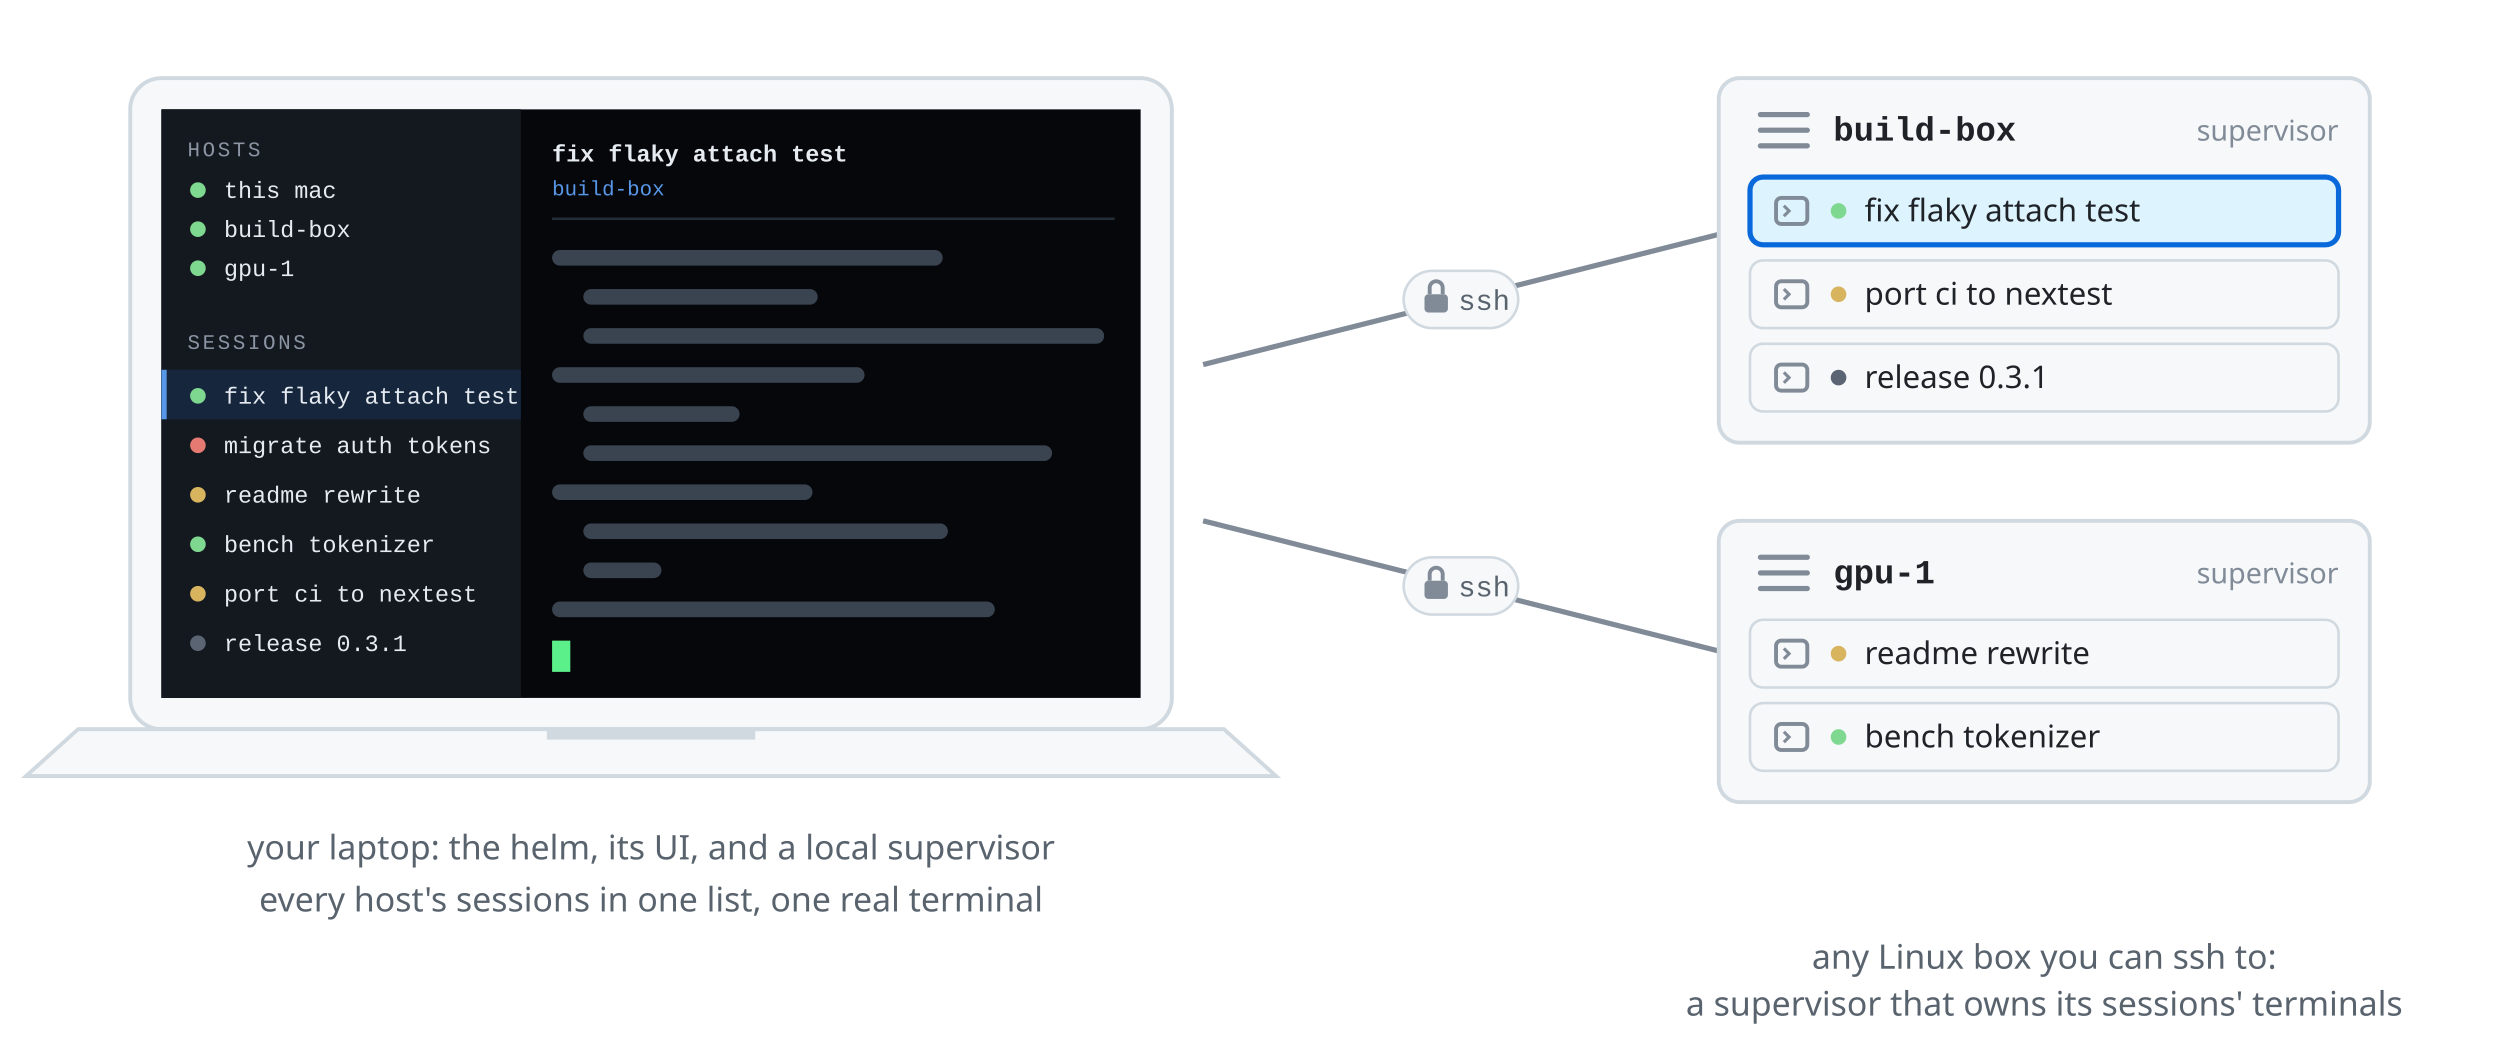
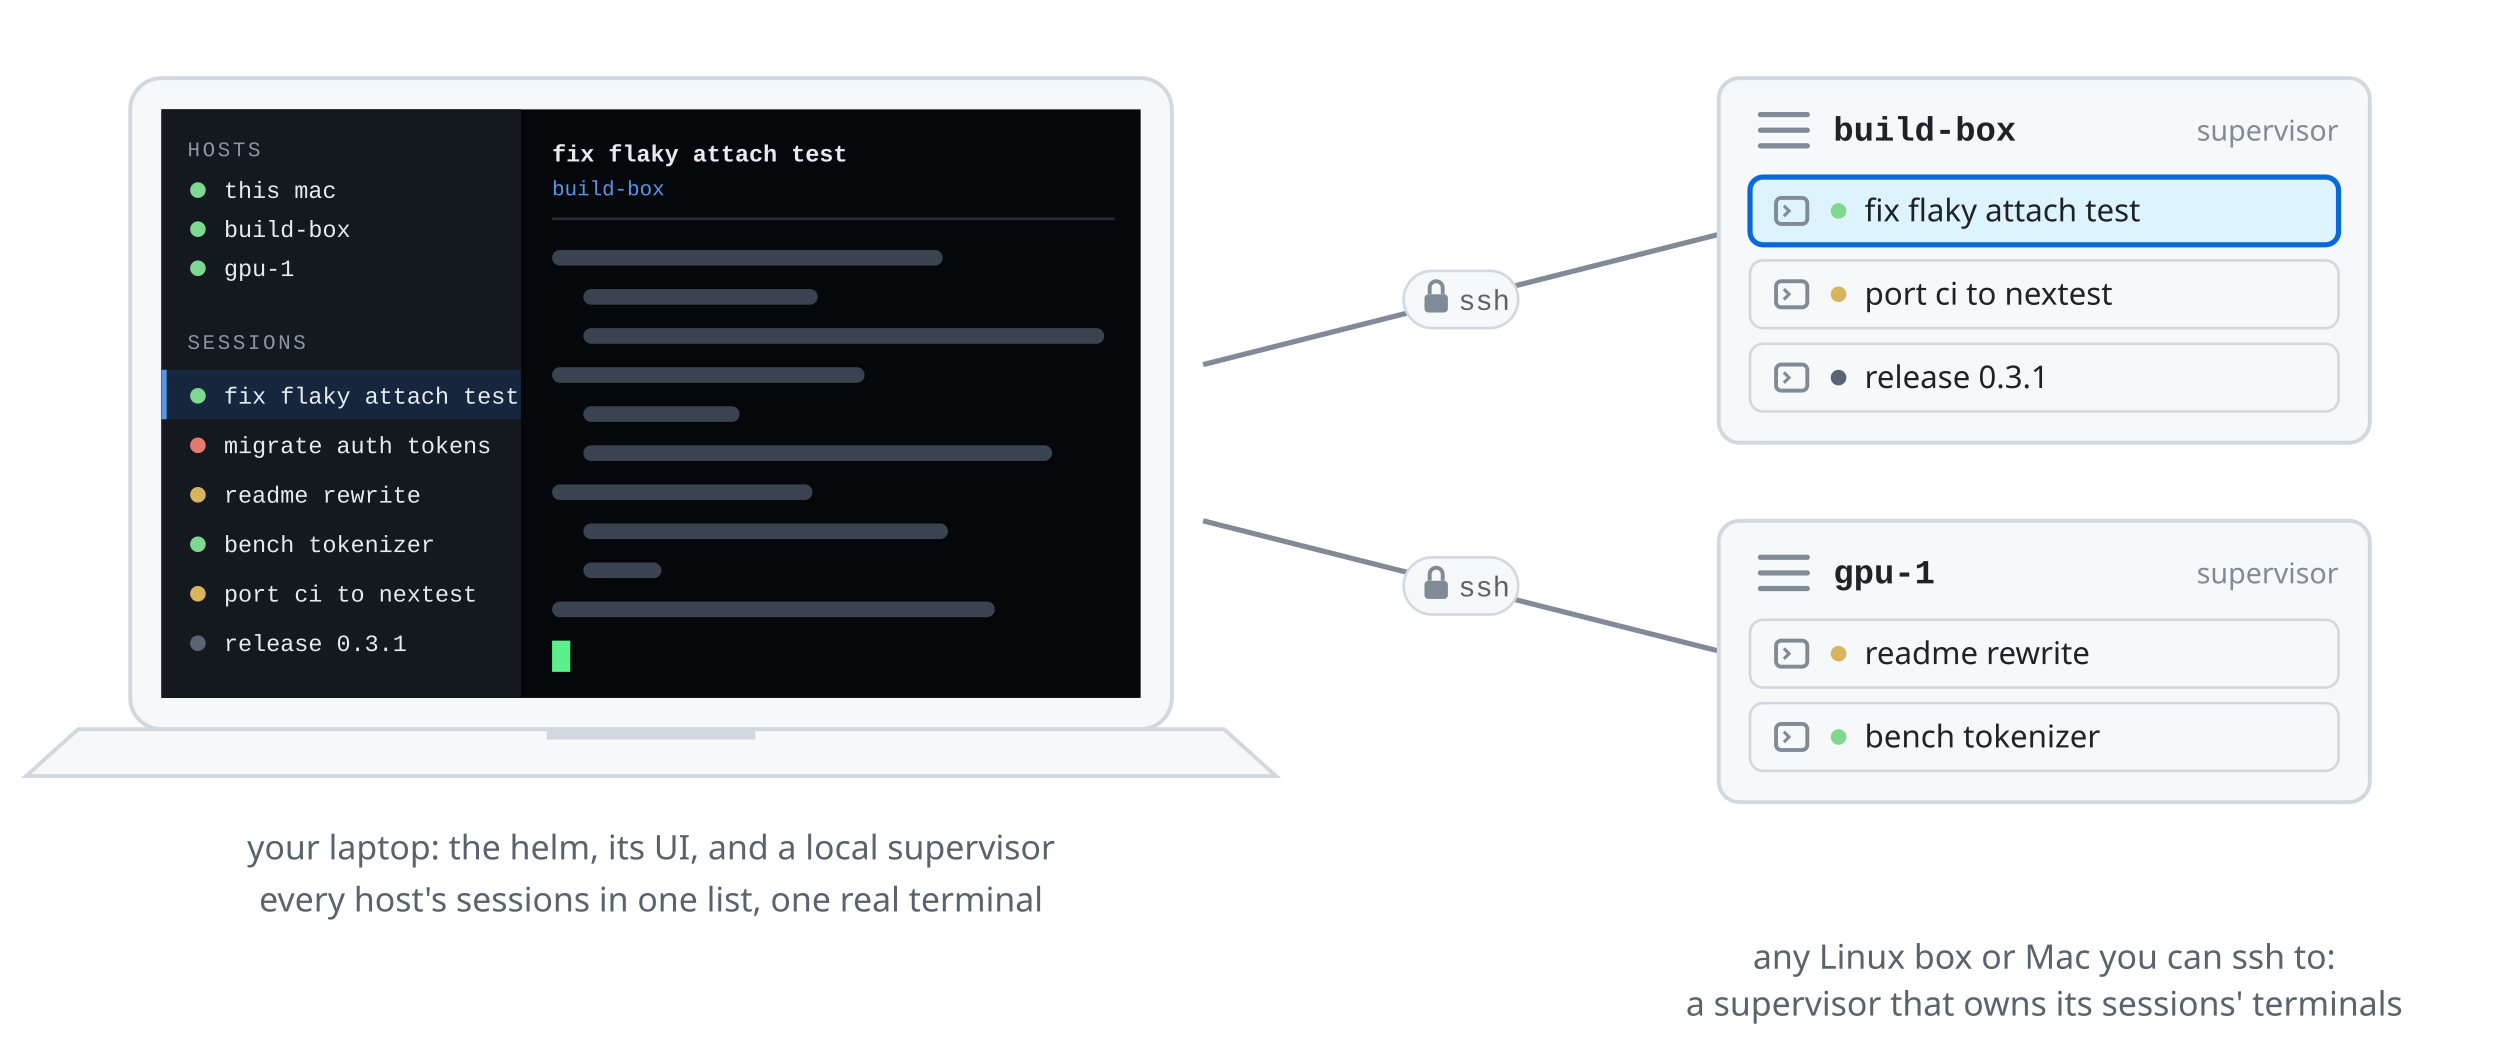
<svg xmlns="http://www.w3.org/2000/svg" viewBox="0 0 960 400" width="960" role="img" aria-label="How Farhelm works: the helm runs on your laptop and shows every session from every host in one list; it reaches a supervisor on each remote box over ssh; the selected session's real terminal fills the pane.">
  <line x1="462" y1="140" x2="660" y2="90" stroke="#818b98" stroke-width="2" />
  <rect x="539" y="104" width="44" height="22" rx="11" fill="#f6f8fa" stroke="#d1d9e0" />
  <rect x="547" y="113" width="9" height="7" rx="1.5" fill="#818b98" />
  <path d="M549 113v-2.5a2.5 2.5 0 0 1 5 0v2.5" fill="none" stroke="#818b98" stroke-width="1.5" />
  <text x="560" y="119" font-family="ui-monospace, SFMono-Regular, 'SF Mono', Menlo, Consolas, 'Liberation Mono', monospace" font-size="11" fill="#59636e">ssh</text>
  <line x1="462" y1="200" x2="660" y2="250" stroke="#818b98" stroke-width="2" />
  <rect x="539" y="214" width="44" height="22" rx="11" fill="#f6f8fa" stroke="#d1d9e0" />
  <rect x="547" y="223" width="9" height="7" rx="1.5" fill="#818b98" />
  <path d="M549 223v-2.5a2.5 2.5 0 0 1 5 0v2.5" fill="none" stroke="#818b98" stroke-width="1.5" />
  <text x="560" y="229" font-family="ui-monospace, SFMono-Regular, 'SF Mono', Menlo, Consolas, 'Liberation Mono', monospace" font-size="11" fill="#59636e">ssh</text>
  <rect x="50" y="30" width="400" height="250" rx="12" fill="#f6f8fa" stroke="#d1d9e0" stroke-width="1.5" />
  <rect x="62" y="42" width="376" height="226" fill="#05070a" />
  <rect x="62" y="42" width="138" height="226" fill="#141920" />
  <text x="72" y="60" font-family="ui-monospace, SFMono-Regular, 'SF Mono', Menlo, Consolas, 'Liberation Mono', monospace" font-size="8" fill="#8b95a3" letter-spacing="1">HOSTS</text>
  <circle cx="76" cy="73" r="3" fill="#7fd88f" />
  <text x="86" y="76" font-family="ui-monospace, SFMono-Regular, 'SF Mono', Menlo, Consolas, 'Liberation Mono', monospace" font-size="9" fill="#e6ebf1">this mac</text>
  <circle cx="76" cy="88" r="3" fill="#7fd88f" />
  <text x="86" y="91" font-family="ui-monospace, SFMono-Regular, 'SF Mono', Menlo, Consolas, 'Liberation Mono', monospace" font-size="9" fill="#e6ebf1">build-box</text>
  <circle cx="76" cy="103" r="3" fill="#7fd88f" />
  <text x="86" y="106" font-family="ui-monospace, SFMono-Regular, 'SF Mono', Menlo, Consolas, 'Liberation Mono', monospace" font-size="9" fill="#e6ebf1">gpu-1</text>
  <text x="72" y="134" font-family="ui-monospace, SFMono-Regular, 'SF Mono', Menlo, Consolas, 'Liberation Mono', monospace" font-size="8" fill="#8b95a3" letter-spacing="1">SESSIONS</text>
  <rect x="62" y="142" width="138" height="19" fill="#15263d" />
  <rect x="62" y="142" width="2" height="19" fill="#5896e8" />
  <circle cx="76" cy="152" r="3" fill="#7fd88f" />
  <text x="86" y="155" font-family="ui-monospace, SFMono-Regular, 'SF Mono', Menlo, Consolas, 'Liberation Mono', monospace" font-size="9" fill="#e6ebf1">fix flaky attach test</text>
  <circle cx="76" cy="171" r="3" fill="#e47a72" />
  <text x="86" y="174" font-family="ui-monospace, SFMono-Regular, 'SF Mono', Menlo, Consolas, 'Liberation Mono', monospace" font-size="9" fill="#e6ebf1">migrate auth tokens</text>
  <circle cx="76" cy="190" r="3" fill="#d8b45f" />
  <text x="86" y="193" font-family="ui-monospace, SFMono-Regular, 'SF Mono', Menlo, Consolas, 'Liberation Mono', monospace" font-size="9" fill="#e6ebf1">readme rewrite</text>
  <circle cx="76" cy="209" r="3" fill="#7fd88f" />
  <text x="86" y="212" font-family="ui-monospace, SFMono-Regular, 'SF Mono', Menlo, Consolas, 'Liberation Mono', monospace" font-size="9" fill="#e6ebf1">bench tokenizer</text>
  <circle cx="76" cy="228" r="3" fill="#d8b45f" />
  <text x="86" y="231" font-family="ui-monospace, SFMono-Regular, 'SF Mono', Menlo, Consolas, 'Liberation Mono', monospace" font-size="9" fill="#e6ebf1">port ci to nextest</text>
  <circle cx="76" cy="247" r="3" fill="#5a6472" />
  <text x="86" y="250" font-family="ui-monospace, SFMono-Regular, 'SF Mono', Menlo, Consolas, 'Liberation Mono', monospace" font-size="9" fill="#e6ebf1">release 0.3.1</text>
  <text x="212" y="62" font-family="ui-monospace, SFMono-Regular, 'SF Mono', Menlo, Consolas, 'Liberation Mono', monospace" font-size="9" font-weight="700" fill="#e6ebf1">fix flaky attach test</text>
  <text x="212" y="75" font-family="ui-monospace, SFMono-Regular, 'SF Mono', Menlo, Consolas, 'Liberation Mono', monospace" font-size="8" fill="#5896e8">build-box</text>
  <line x1="212" y1="84" x2="428" y2="84" stroke="#242c37" />
  <rect x="212" y="96" width="150" height="6" rx="3" fill="#3a4450" />
  <rect x="224" y="111" width="90" height="6" rx="3" fill="#3a4450" />
  <rect x="224" y="126" width="200" height="6" rx="3" fill="#3a4450" />
  <rect x="212" y="141" width="120" height="6" rx="3" fill="#3a4450" />
  <rect x="224" y="156" width="60" height="6" rx="3" fill="#3a4450" />
  <rect x="224" y="171" width="180" height="6" rx="3" fill="#3a4450" />
  <rect x="212" y="186" width="100" height="6" rx="3" fill="#3a4450" />
  <rect x="224" y="201" width="140" height="6" rx="3" fill="#3a4450" />
  <rect x="224" y="216" width="30" height="6" rx="3" fill="#3a4450" />
  <rect x="212" y="231" width="170" height="6" rx="3" fill="#3a4450" />
  <rect x="212" y="246" width="7" height="12" fill="#5CF08A" />
  <path d="M30 280 H470 L490 298 H10 Z" fill="#f6f8fa" stroke="#d1d9e0" stroke-width="1.5" />
  <rect x="210" y="280" width="80" height="4" fill="#d1d9e0" />
  <rect x="660" y="30" width="250" height="140" rx="8" fill="#f6f8fa" stroke="#d1d9e0" stroke-width="1.5" />
  <g stroke="#818b98" stroke-width="2" stroke-linecap="round">
    <line x1="676" y1="44" x2="694" y2="44" />
    <line x1="676" y1="50" x2="694" y2="50" />
    <line x1="676" y1="56" x2="694" y2="56" />
  </g>
  <text x="704" y="54" font-family="ui-monospace, SFMono-Regular, 'SF Mono', Menlo, Consolas, 'Liberation Mono', monospace" font-size="13" font-weight="700" fill="#1f2328">build-box</text>
  <text x="898" y="54" text-anchor="end" font-family="-apple-system, BlinkMacSystemFont, 'Segoe UI', 'Noto Sans', Helvetica, Arial, sans-serif" font-size="11" fill="#818b98">supervisor</text>
  <rect x="672" y="68" width="226" height="26" rx="5" fill="#ddf4ff" stroke="#0969da" stroke-width="2" />
  <rect x="682" y="76" width="12" height="10" rx="2" fill="none" stroke="#818b98" stroke-width="1.5" />
  <path d="M685 79l2 2-2 2" fill="none" stroke="#818b98" stroke-width="1.2" />
  <circle cx="706" cy="81" r="3" fill="#7fd88f" />
  <text x="716" y="85" font-family="-apple-system, BlinkMacSystemFont, 'Segoe UI', 'Noto Sans', Helvetica, Arial, sans-serif" font-size="12" fill="#1f2328">fix flaky attach test</text>
  <rect x="672" y="100" width="226" height="26" rx="5" fill="none" stroke="#d1d9e0" stroke-width="1" />
  <rect x="682" y="108" width="12" height="10" rx="2" fill="none" stroke="#818b98" stroke-width="1.5" />
  <path d="M685 111l2 2-2 2" fill="none" stroke="#818b98" stroke-width="1.2" />
  <circle cx="706" cy="113" r="3" fill="#d8b45f" />
  <text x="716" y="117" font-family="-apple-system, BlinkMacSystemFont, 'Segoe UI', 'Noto Sans', Helvetica, Arial, sans-serif" font-size="12" fill="#1f2328">port ci to nextest</text>
  <rect x="672" y="132" width="226" height="26" rx="5" fill="none" stroke="#d1d9e0" stroke-width="1" />
  <rect x="682" y="140" width="12" height="10" rx="2" fill="none" stroke="#818b98" stroke-width="1.5" />
  <path d="M685 143l2 2-2 2" fill="none" stroke="#818b98" stroke-width="1.2" />
  <circle cx="706" cy="145" r="3" fill="#5a6472" />
  <text x="716" y="149" font-family="-apple-system, BlinkMacSystemFont, 'Segoe UI', 'Noto Sans', Helvetica, Arial, sans-serif" font-size="12" fill="#1f2328">release 0.3.1</text>
  <rect x="660" y="200" width="250" height="108" rx="8" fill="#f6f8fa" stroke="#d1d9e0" stroke-width="1.5" />
  <g stroke="#818b98" stroke-width="2" stroke-linecap="round">
    <line x1="676" y1="214" x2="694" y2="214" />
    <line x1="676" y1="220" x2="694" y2="220" />
    <line x1="676" y1="226" x2="694" y2="226" />
  </g>
  <text x="704" y="224" font-family="ui-monospace, SFMono-Regular, 'SF Mono', Menlo, Consolas, 'Liberation Mono', monospace" font-size="13" font-weight="700" fill="#1f2328">gpu-1</text>
  <text x="898" y="224" text-anchor="end" font-family="-apple-system, BlinkMacSystemFont, 'Segoe UI', 'Noto Sans', Helvetica, Arial, sans-serif" font-size="11" fill="#818b98">supervisor</text>
  <rect x="672" y="238" width="226" height="26" rx="5" fill="none" stroke="#d1d9e0" stroke-width="1" />
  <rect x="682" y="246" width="12" height="10" rx="2" fill="none" stroke="#818b98" stroke-width="1.5" />
  <path d="M685 249l2 2-2 2" fill="none" stroke="#818b98" stroke-width="1.2" />
  <circle cx="706" cy="251" r="3" fill="#d8b45f" />
  <text x="716" y="255" font-family="-apple-system, BlinkMacSystemFont, 'Segoe UI', 'Noto Sans', Helvetica, Arial, sans-serif" font-size="12" fill="#1f2328">readme rewrite</text>
  <rect x="672" y="270" width="226" height="26" rx="5" fill="none" stroke="#d1d9e0" stroke-width="1" />
  <rect x="682" y="278" width="12" height="10" rx="2" fill="none" stroke="#818b98" stroke-width="1.5" />
  <path d="M685 281l2 2-2 2" fill="none" stroke="#818b98" stroke-width="1.2" />
  <circle cx="706" cy="283" r="3" fill="#7fd88f" />
  <text x="716" y="287" font-family="-apple-system, BlinkMacSystemFont, 'Segoe UI', 'Noto Sans', Helvetica, Arial, sans-serif" font-size="12" fill="#1f2328">bench tokenizer</text>
  <text x="250" y="330" text-anchor="middle" font-family="-apple-system, BlinkMacSystemFont, 'Segoe UI', 'Noto Sans', Helvetica, Arial, sans-serif" font-size="13" fill="#59636e">your laptop: the helm, its UI, and a local supervisor</text>
  <text x="250" y="350" text-anchor="middle" font-family="-apple-system, BlinkMacSystemFont, 'Segoe UI', 'Noto Sans', Helvetica, Arial, sans-serif" font-size="13" fill="#59636e">every host's sessions in one list, one real terminal</text>
-   <text x="785" y="372" text-anchor="middle" font-family="-apple-system, BlinkMacSystemFont, 'Segoe UI', 'Noto Sans', Helvetica, Arial, sans-serif" font-size="13" fill="#59636e">any Linux box you can ssh to:</text>
+   <text x="785" y="372" text-anchor="middle" font-family="-apple-system, BlinkMacSystemFont, 'Segoe UI', 'Noto Sans', Helvetica, Arial, sans-serif" font-size="13" fill="#59636e">any Linux box or Mac you can ssh to:</text>
  <text x="785" y="390" text-anchor="middle" font-family="-apple-system, BlinkMacSystemFont, 'Segoe UI', 'Noto Sans', Helvetica, Arial, sans-serif" font-size="13" fill="#59636e">a supervisor that owns its sessions' terminals</text>
</svg>
